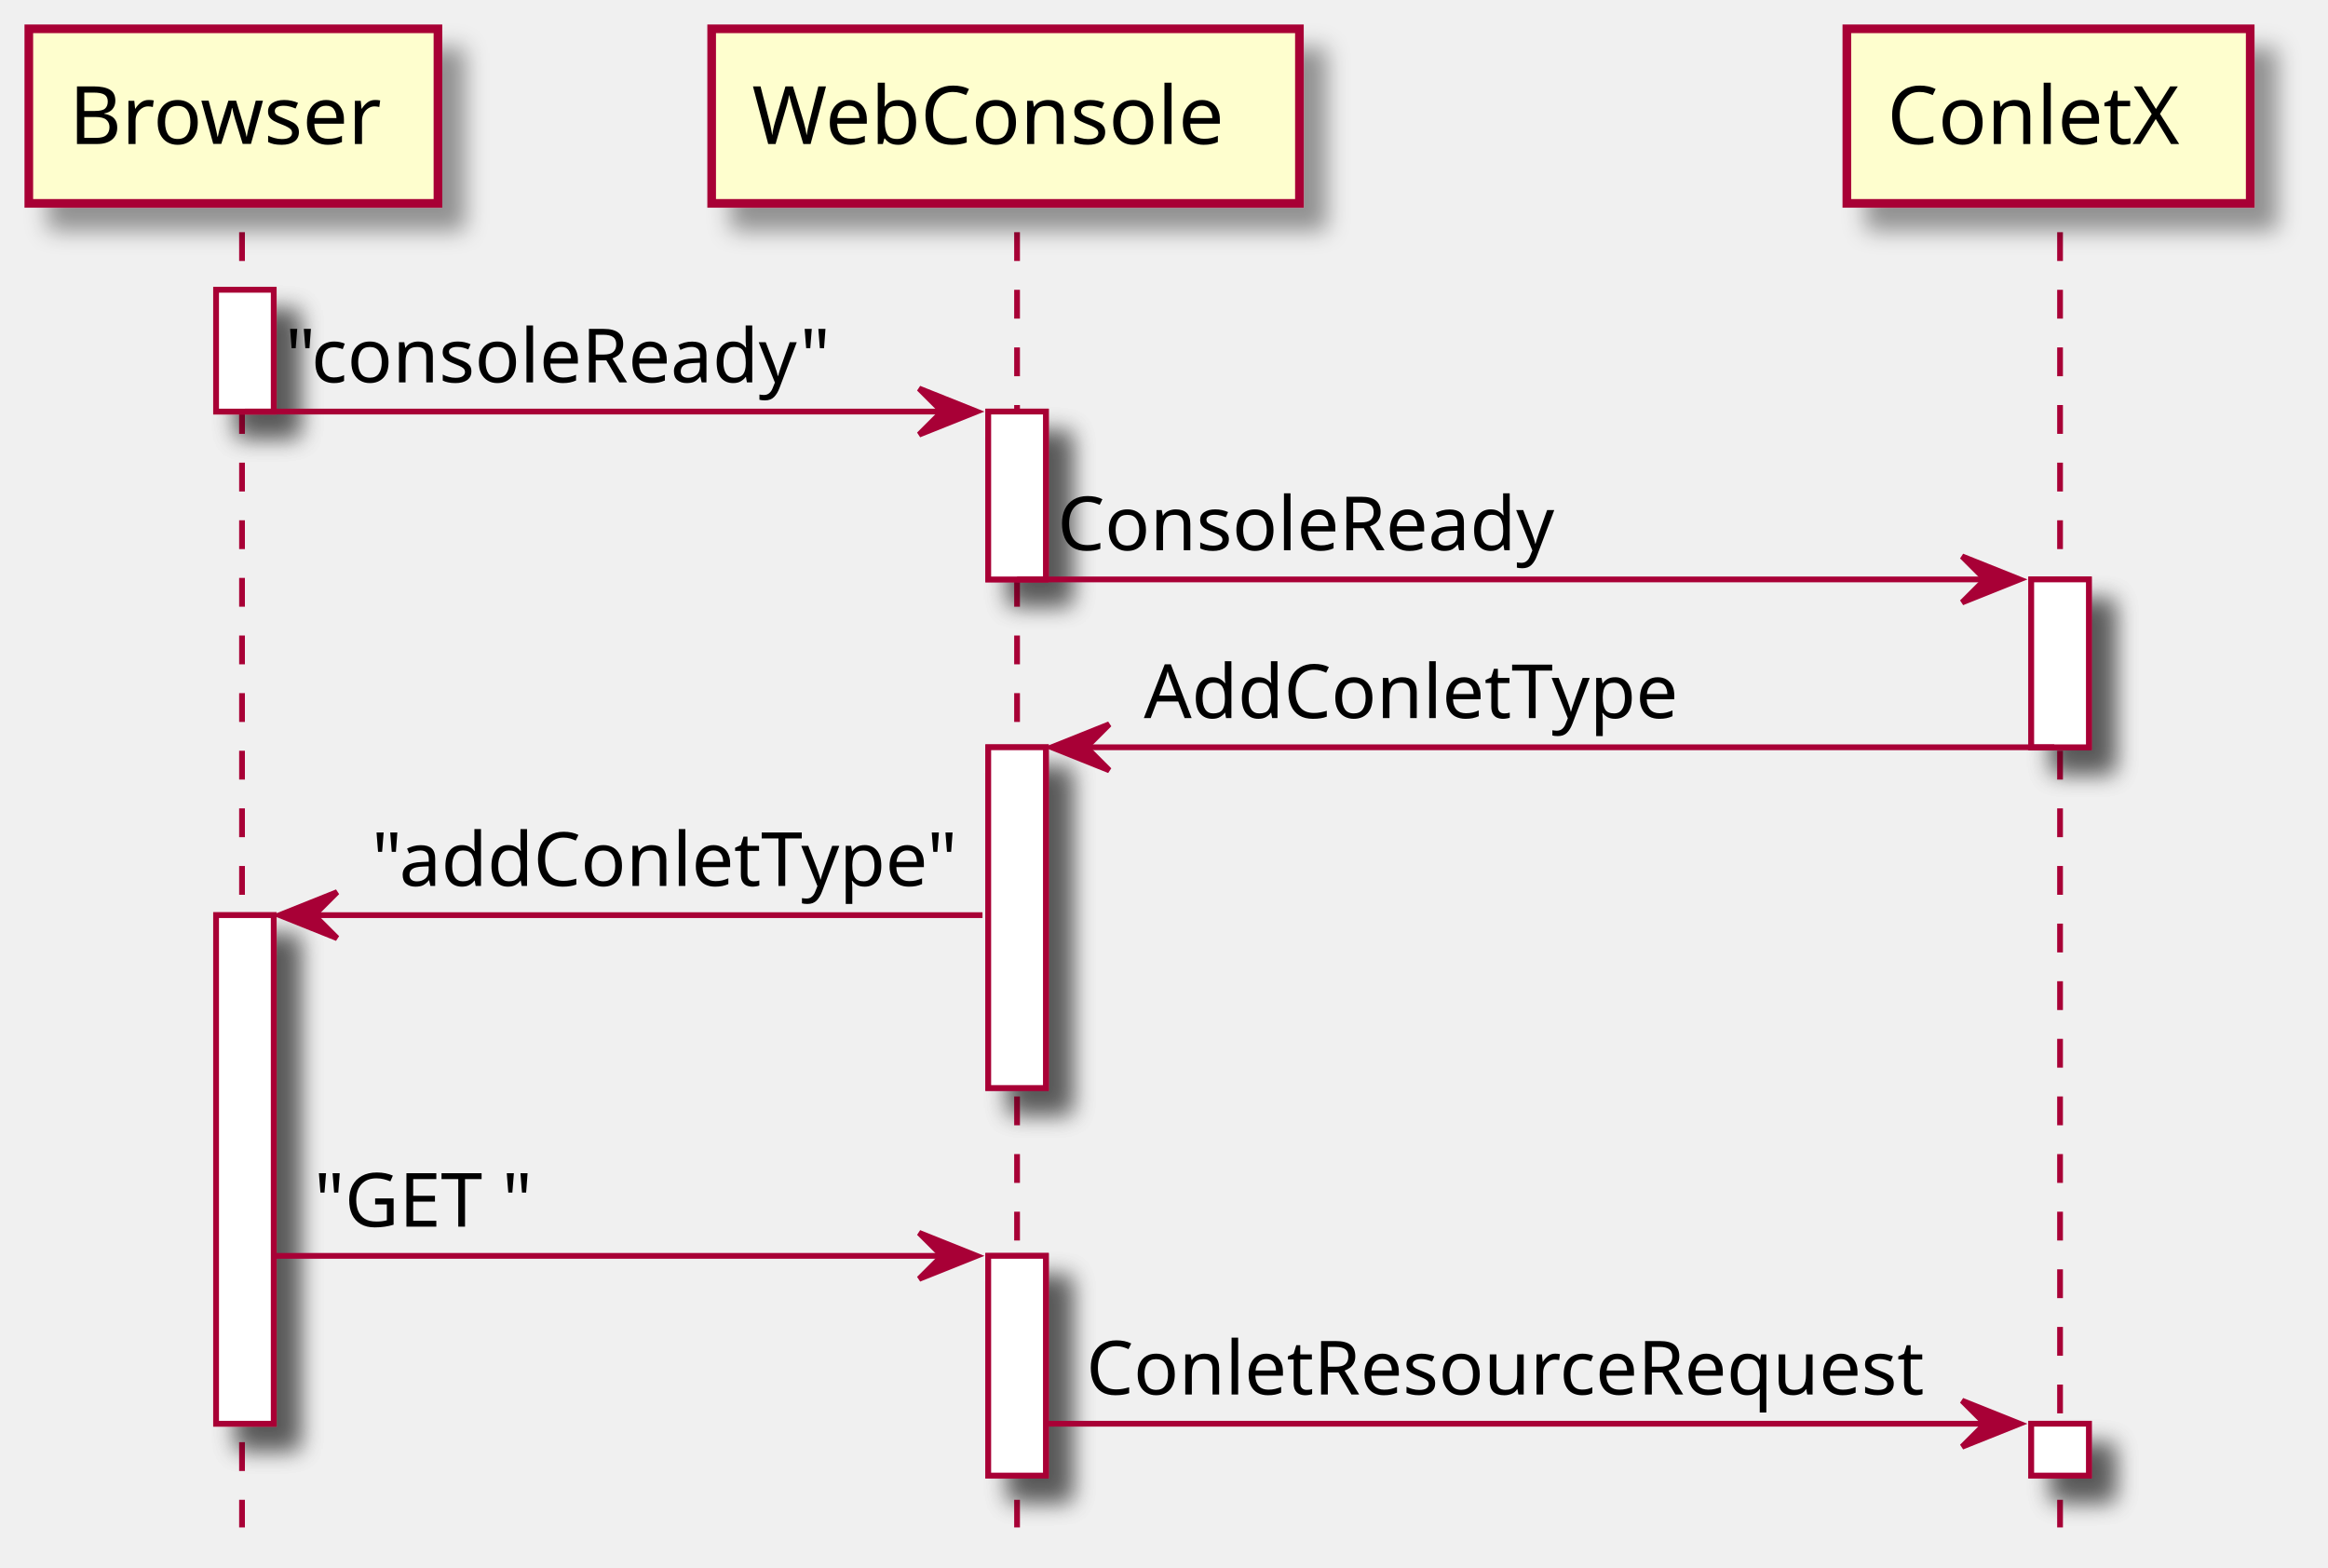
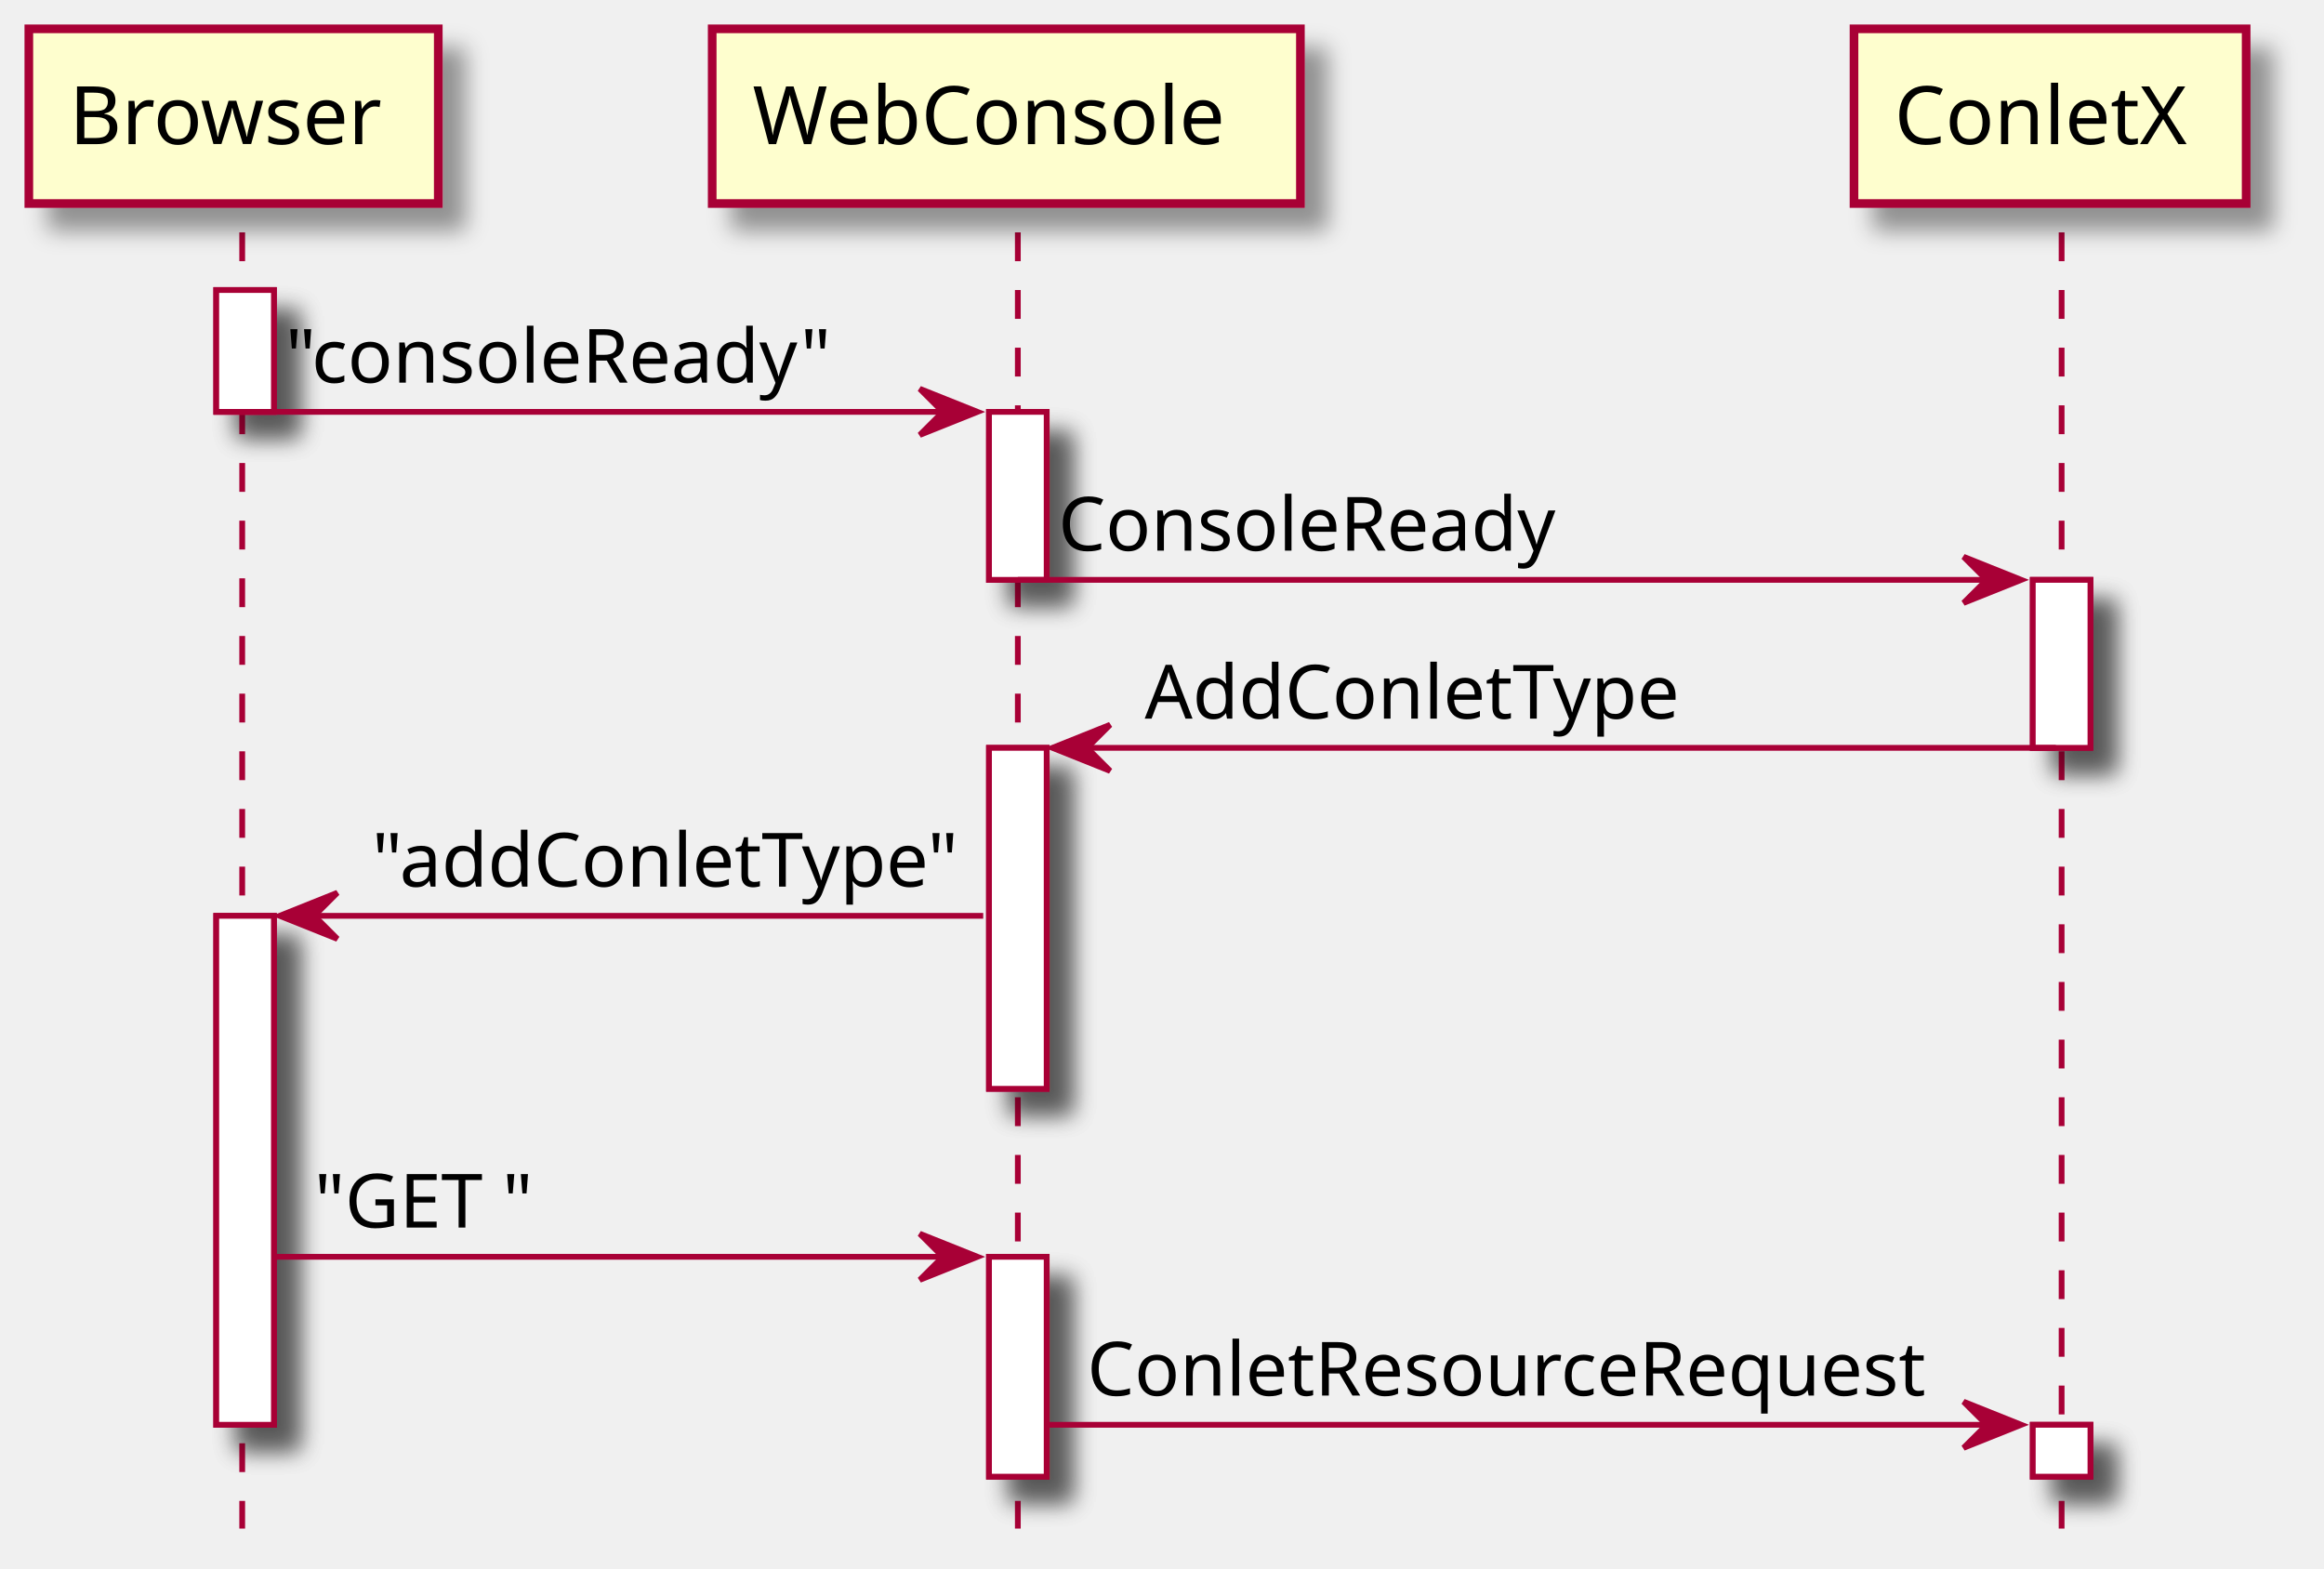
- <svg xmlns="http://www.w3.org/2000/svg" contentScriptType="application/ecmascript" contentStyleType="text/css" height="272px" preserveAspectRatio="none" style="width:404px;height:272px;background:#FFFFFF;" version="1.1" viewBox="0 0 404 272" width="404px" zoomAndPan="magnify">
+ <svg xmlns="http://www.w3.org/2000/svg" contentScriptType="application/ecmascript" contentStyleType="text/css" height="272px" preserveAspectRatio="none" style="width:403px;height:272px;background:#FFFFFF;" version="1.1" viewBox="0 0 403 272" width="403px" zoomAndPan="magnify">
  <defs>
    <filter height="300%" id="f1a8ocgl134uuv" width="300%" x="-1" y="-1">
      <feGaussianBlur result="blurOut" stdDeviation="2.0" />
      <feColorMatrix in="blurOut" result="blurOut2" type="matrix" values="0 0 0 0 0 0 0 0 0 0 0 0 0 0 0 0 0 0 .4 0" />
      <feOffset dx="4.0" dy="4.0" in="blurOut2" result="blurOut3" />
      <feBlend in="SourceGraphic" in2="blurOut3" mode="normal" />
    </filter>
  </defs>
  <g>
    <rect fill="#FFFFFF" filter="url(#f1a8ocgl134uuv)" height="21.133" style="stroke:#A80036;stroke-width:1.0;" width="10" x="37.5" y="50.297" />
    <rect fill="#FFFFFF" filter="url(#f1a8ocgl134uuv)" height="88.266" style="stroke:#A80036;stroke-width:1.0;" width="10" x="37.5" y="158.828" />
    <rect fill="#FFFFFF" filter="url(#f1a8ocgl134uuv)" height="29.133" style="stroke:#A80036;stroke-width:1.0;" width="10" x="171.5" y="71.43" />
    <rect fill="#FFFFFF" filter="url(#f1a8ocgl134uuv)" height="59.133" style="stroke:#A80036;stroke-width:1.0;" width="10" x="171.5" y="129.695" />
    <rect fill="#FFFFFF" filter="url(#f1a8ocgl134uuv)" height="38.133" style="stroke:#A80036;stroke-width:1.0;" width="10" x="171.5" y="217.961" />
    <rect fill="#FFFFFF" filter="url(#f1a8ocgl134uuv)" height="29.133" style="stroke:#A80036;stroke-width:1.0;" width="10" x="352.5" y="100.562" />
    <rect fill="#FFFFFF" filter="url(#f1a8ocgl134uuv)" height="9" style="stroke:#A80036;stroke-width:1.0;" width="10" x="352.5" y="247.094" />
    <line style="stroke:#A80036;stroke-width:1.0;stroke-dasharray:5.0,5.0;" x1="42" x2="42" y1="40.297" y2="265.094" />
    <line style="stroke:#A80036;stroke-width:1.0;stroke-dasharray:5.0,5.0;" x1="176.5" x2="176.5" y1="40.297" y2="265.094" />
    <line style="stroke:#A80036;stroke-width:1.0;stroke-dasharray:5.0,5.0;" x1="357.5" x2="357.5" y1="40.297" y2="265.094" />
    <rect fill="#FEFECE" filter="url(#f1a8ocgl134uuv)" height="30.297" style="stroke:#A80036;stroke-width:1.5;" width="71" x="5" y="5" />
    <text fill="#000000" font-family="sans-serif" font-size="14" lengthAdjust="spacing" textLength="57" x="12" y="24.995">Browser</text>
    <rect fill="#FEFECE" filter="url(#f1a8ocgl134uuv)" height="30.297" style="stroke:#A80036;stroke-width:1.5;" width="102" x="123.5" y="5" />
    <text fill="#000000" font-family="sans-serif" font-size="14" lengthAdjust="spacing" textLength="88" x="130.5" y="24.995">WebConsole</text>
-     <rect fill="#FEFECE" filter="url(#f1a8ocgl134uuv)" height="30.297" style="stroke:#A80036;stroke-width:1.5;" width="70" x="320.5" y="5" />
-     <text fill="#000000" font-family="sans-serif" font-size="14" lengthAdjust="spacing" textLength="56" x="327.5" y="24.995">ConletX</text>
+     <rect fill="#FEFECE" filter="url(#f1a8ocgl134uuv)" height="30.297" style="stroke:#A80036;stroke-width:1.5;" width="68" x="321.5" y="5" />
+     <text fill="#000000" font-family="sans-serif" font-size="14" lengthAdjust="spacing" textLength="54" x="328.5" y="24.995">ConletX</text>
    <rect fill="#FFFFFF" filter="url(#f1a8ocgl134uuv)" height="21.133" style="stroke:#A80036;stroke-width:1.0;" width="10" x="37.5" y="50.297" />
    <rect fill="#FFFFFF" filter="url(#f1a8ocgl134uuv)" height="88.266" style="stroke:#A80036;stroke-width:1.0;" width="10" x="37.5" y="158.828" />
    <rect fill="#FFFFFF" filter="url(#f1a8ocgl134uuv)" height="29.133" style="stroke:#A80036;stroke-width:1.0;" width="10" x="171.5" y="71.43" />
    <rect fill="#FFFFFF" filter="url(#f1a8ocgl134uuv)" height="59.133" style="stroke:#A80036;stroke-width:1.0;" width="10" x="171.5" y="129.695" />
    <rect fill="#FFFFFF" filter="url(#f1a8ocgl134uuv)" height="38.133" style="stroke:#A80036;stroke-width:1.0;" width="10" x="171.5" y="217.961" />
    <rect fill="#FFFFFF" filter="url(#f1a8ocgl134uuv)" height="29.133" style="stroke:#A80036;stroke-width:1.0;" width="10" x="352.5" y="100.562" />
    <rect fill="#FFFFFF" filter="url(#f1a8ocgl134uuv)" height="9" style="stroke:#A80036;stroke-width:1.0;" width="10" x="352.5" y="247.094" />
    <polygon fill="#A80036" points="159.5,67.43,169.5,71.43,159.5,75.43,163.5,71.43" style="stroke:#A80036;stroke-width:1.0;" />
    <line style="stroke:#A80036;stroke-width:1.0;" x1="42.5" x2="165.5" y1="71.43" y2="71.43" />
    <text fill="#000000" font-family="sans-serif" font-size="13" lengthAdjust="spacing" textLength="98" x="49.5" y="66.364">"consoleReady"</text>
    <polygon fill="#A80036" points="340.5,96.562,350.5,100.562,340.5,104.562,344.5,100.562" style="stroke:#A80036;stroke-width:1.0;" />
    <line style="stroke:#A80036;stroke-width:1.0;" x1="176.5" x2="346.5" y1="100.562" y2="100.562" />
    <text fill="#000000" font-family="sans-serif" font-size="13" lengthAdjust="spacing" textLength="90" x="183.5" y="95.497">ConsoleReady</text>
    <polygon fill="#A80036" points="192.5,125.695,182.5,129.695,192.5,133.695,188.5,129.695" style="stroke:#A80036;stroke-width:1.0;" />
    <line style="stroke:#A80036;stroke-width:1.0;" x1="186.5" x2="356.5" y1="129.695" y2="129.695" />
    <text fill="#000000" font-family="sans-serif" font-size="13" lengthAdjust="spacing" textLength="96" x="198.5" y="124.629">AddConletType</text>
    <polygon fill="#A80036" points="58.5,154.828,48.5,158.828,58.5,162.828,54.5,158.828" style="stroke:#A80036;stroke-width:1.0;" />
    <line style="stroke:#A80036;stroke-width:1.0;" x1="52.5" x2="170.5" y1="158.828" y2="158.828" />
    <text fill="#000000" font-family="sans-serif" font-size="13" lengthAdjust="spacing" textLength="105" x="64.5" y="153.762">"addConletType"</text>
    <polygon fill="#A80036" points="159.5,213.961,169.5,217.961,159.5,221.961,163.5,217.961" style="stroke:#A80036;stroke-width:1.0;" />
    <line style="stroke:#A80036;stroke-width:1.0;" x1="47.5" x2="165.5" y1="217.961" y2="217.961" />
    <text fill="#000000" font-family="sans-serif" font-size="13" lengthAdjust="spacing" textLength="39" x="54.5" y="212.895">"GET "</text>
    <polygon fill="#A80036" points="340.5,243.094,350.5,247.094,340.5,251.094,344.5,247.094" style="stroke:#A80036;stroke-width:1.0;" />
    <line style="stroke:#A80036;stroke-width:1.0;" x1="181.5" x2="346.5" y1="247.094" y2="247.094" />
    <text fill="#000000" font-family="sans-serif" font-size="13" lengthAdjust="spacing" textLength="152" x="188.5" y="242.028">ConletResourceRequest</text>
  </g>
</svg>
